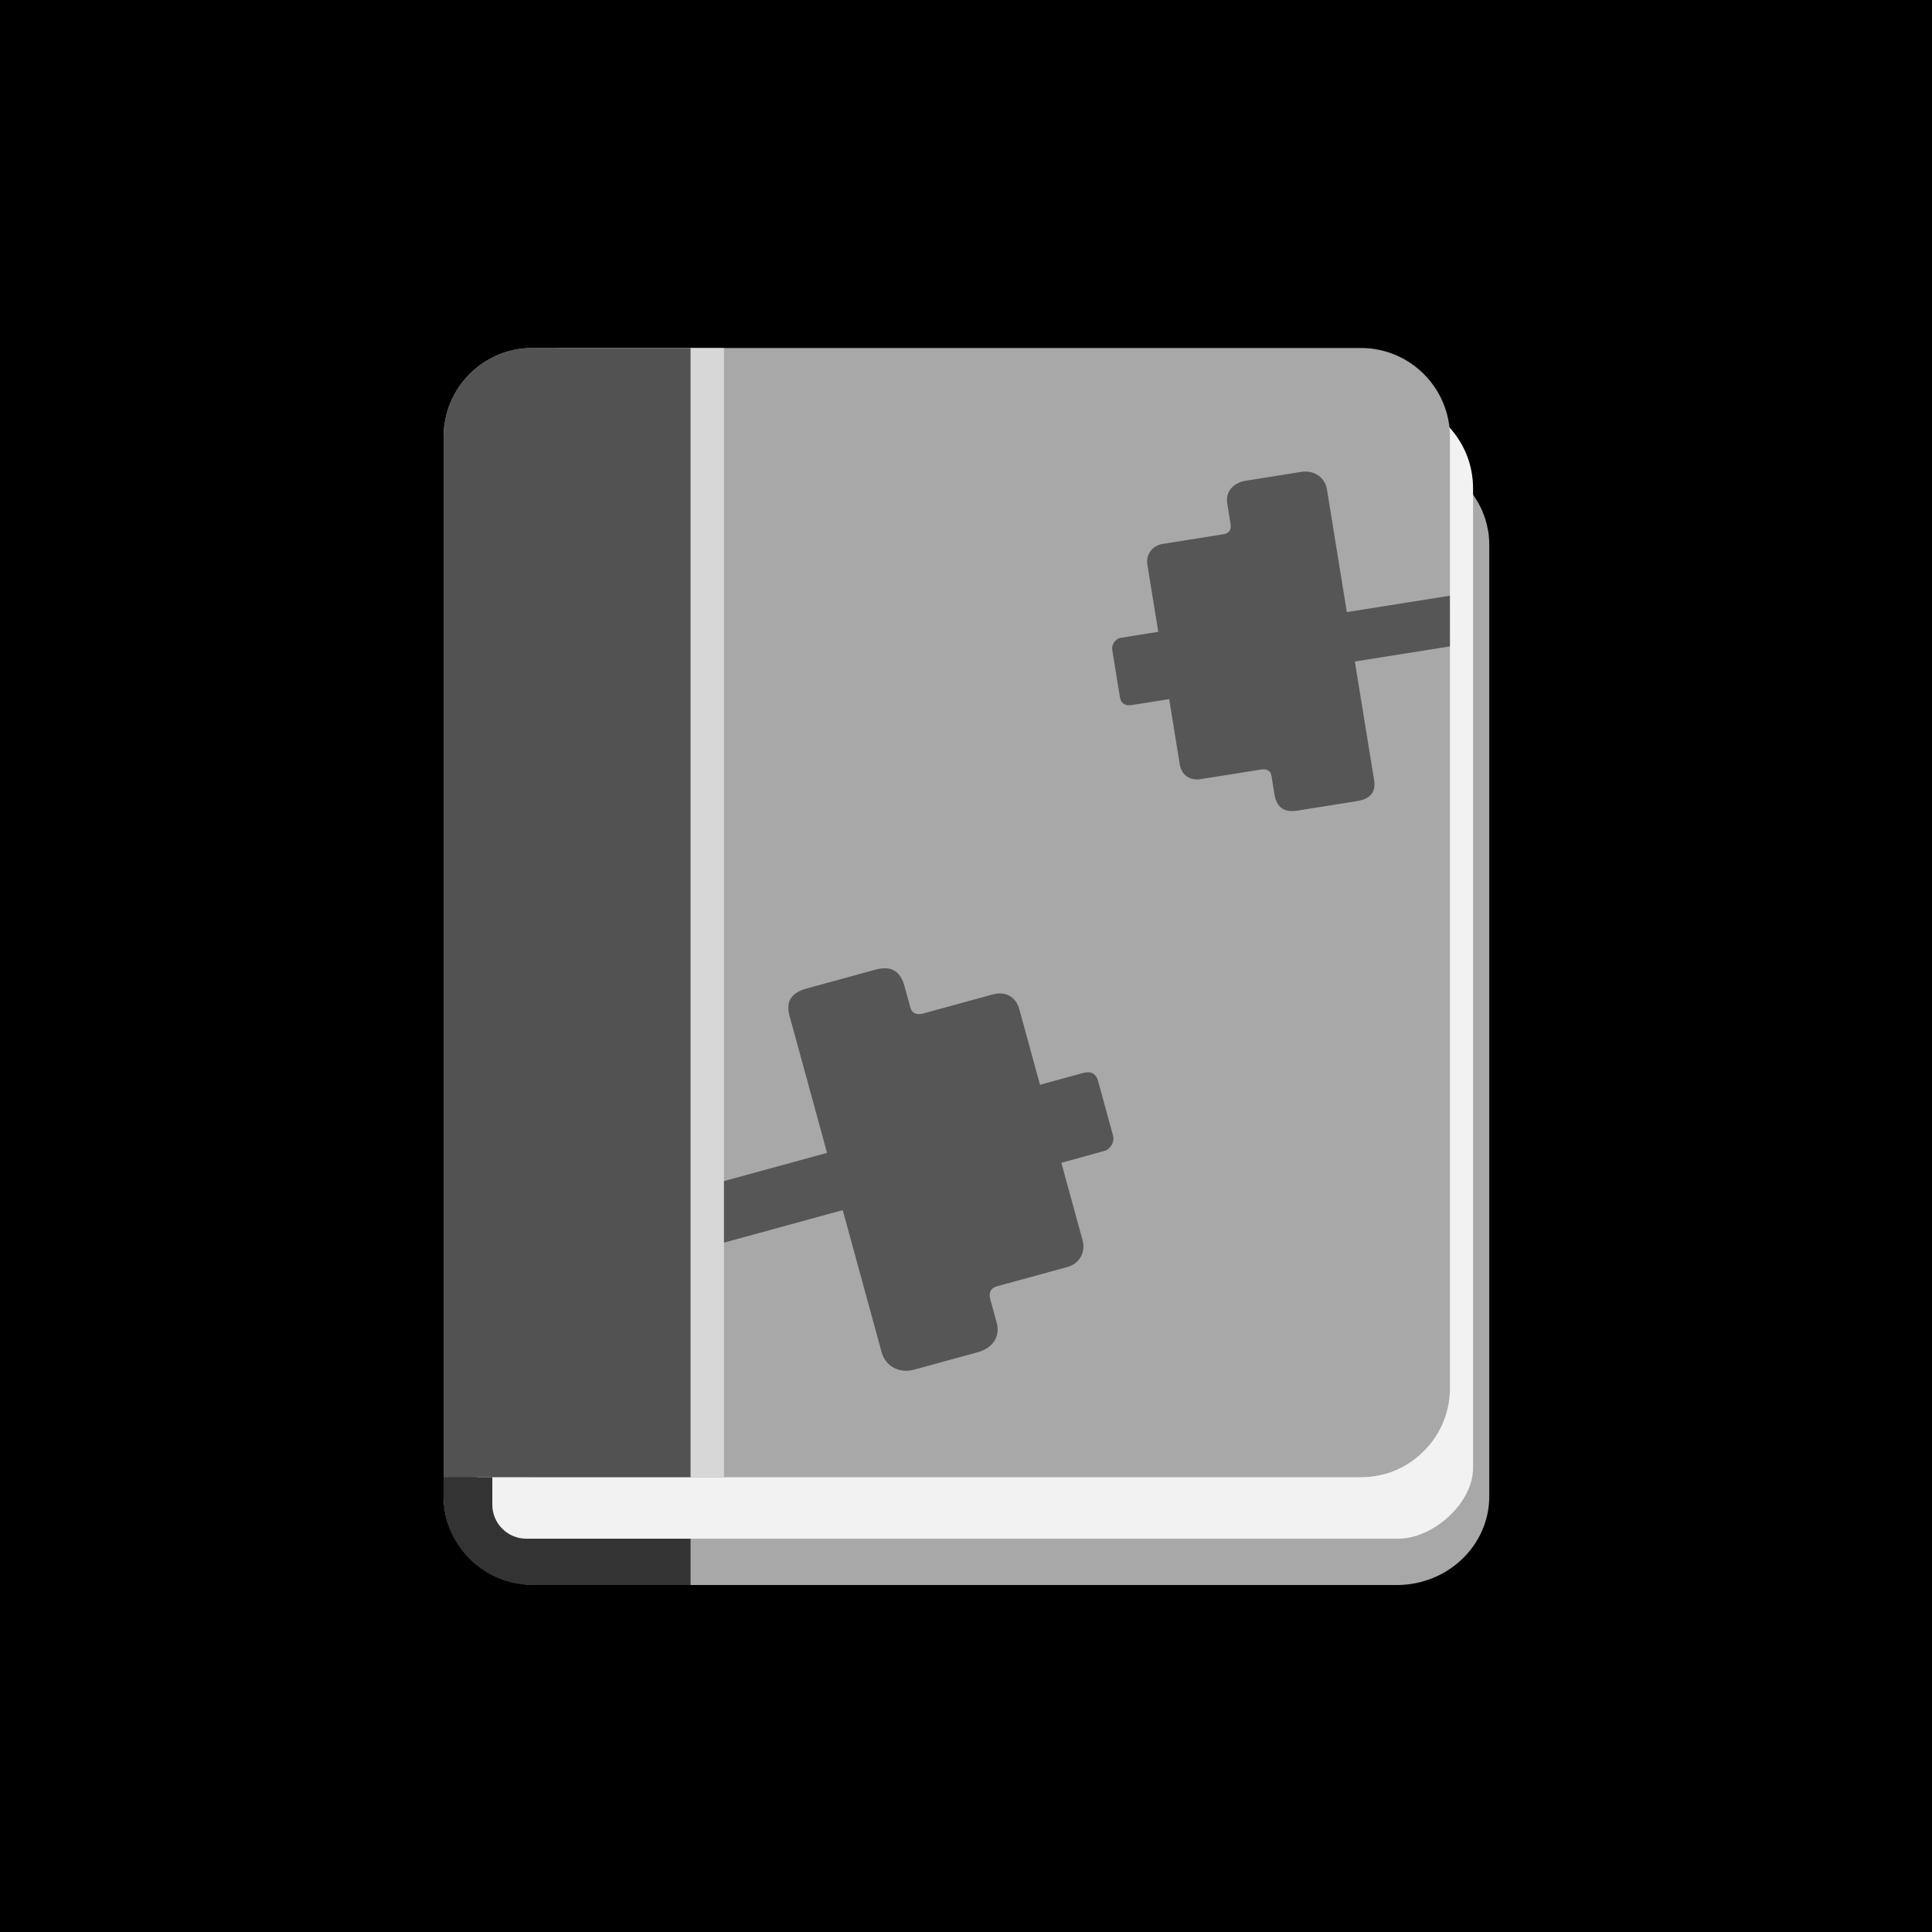
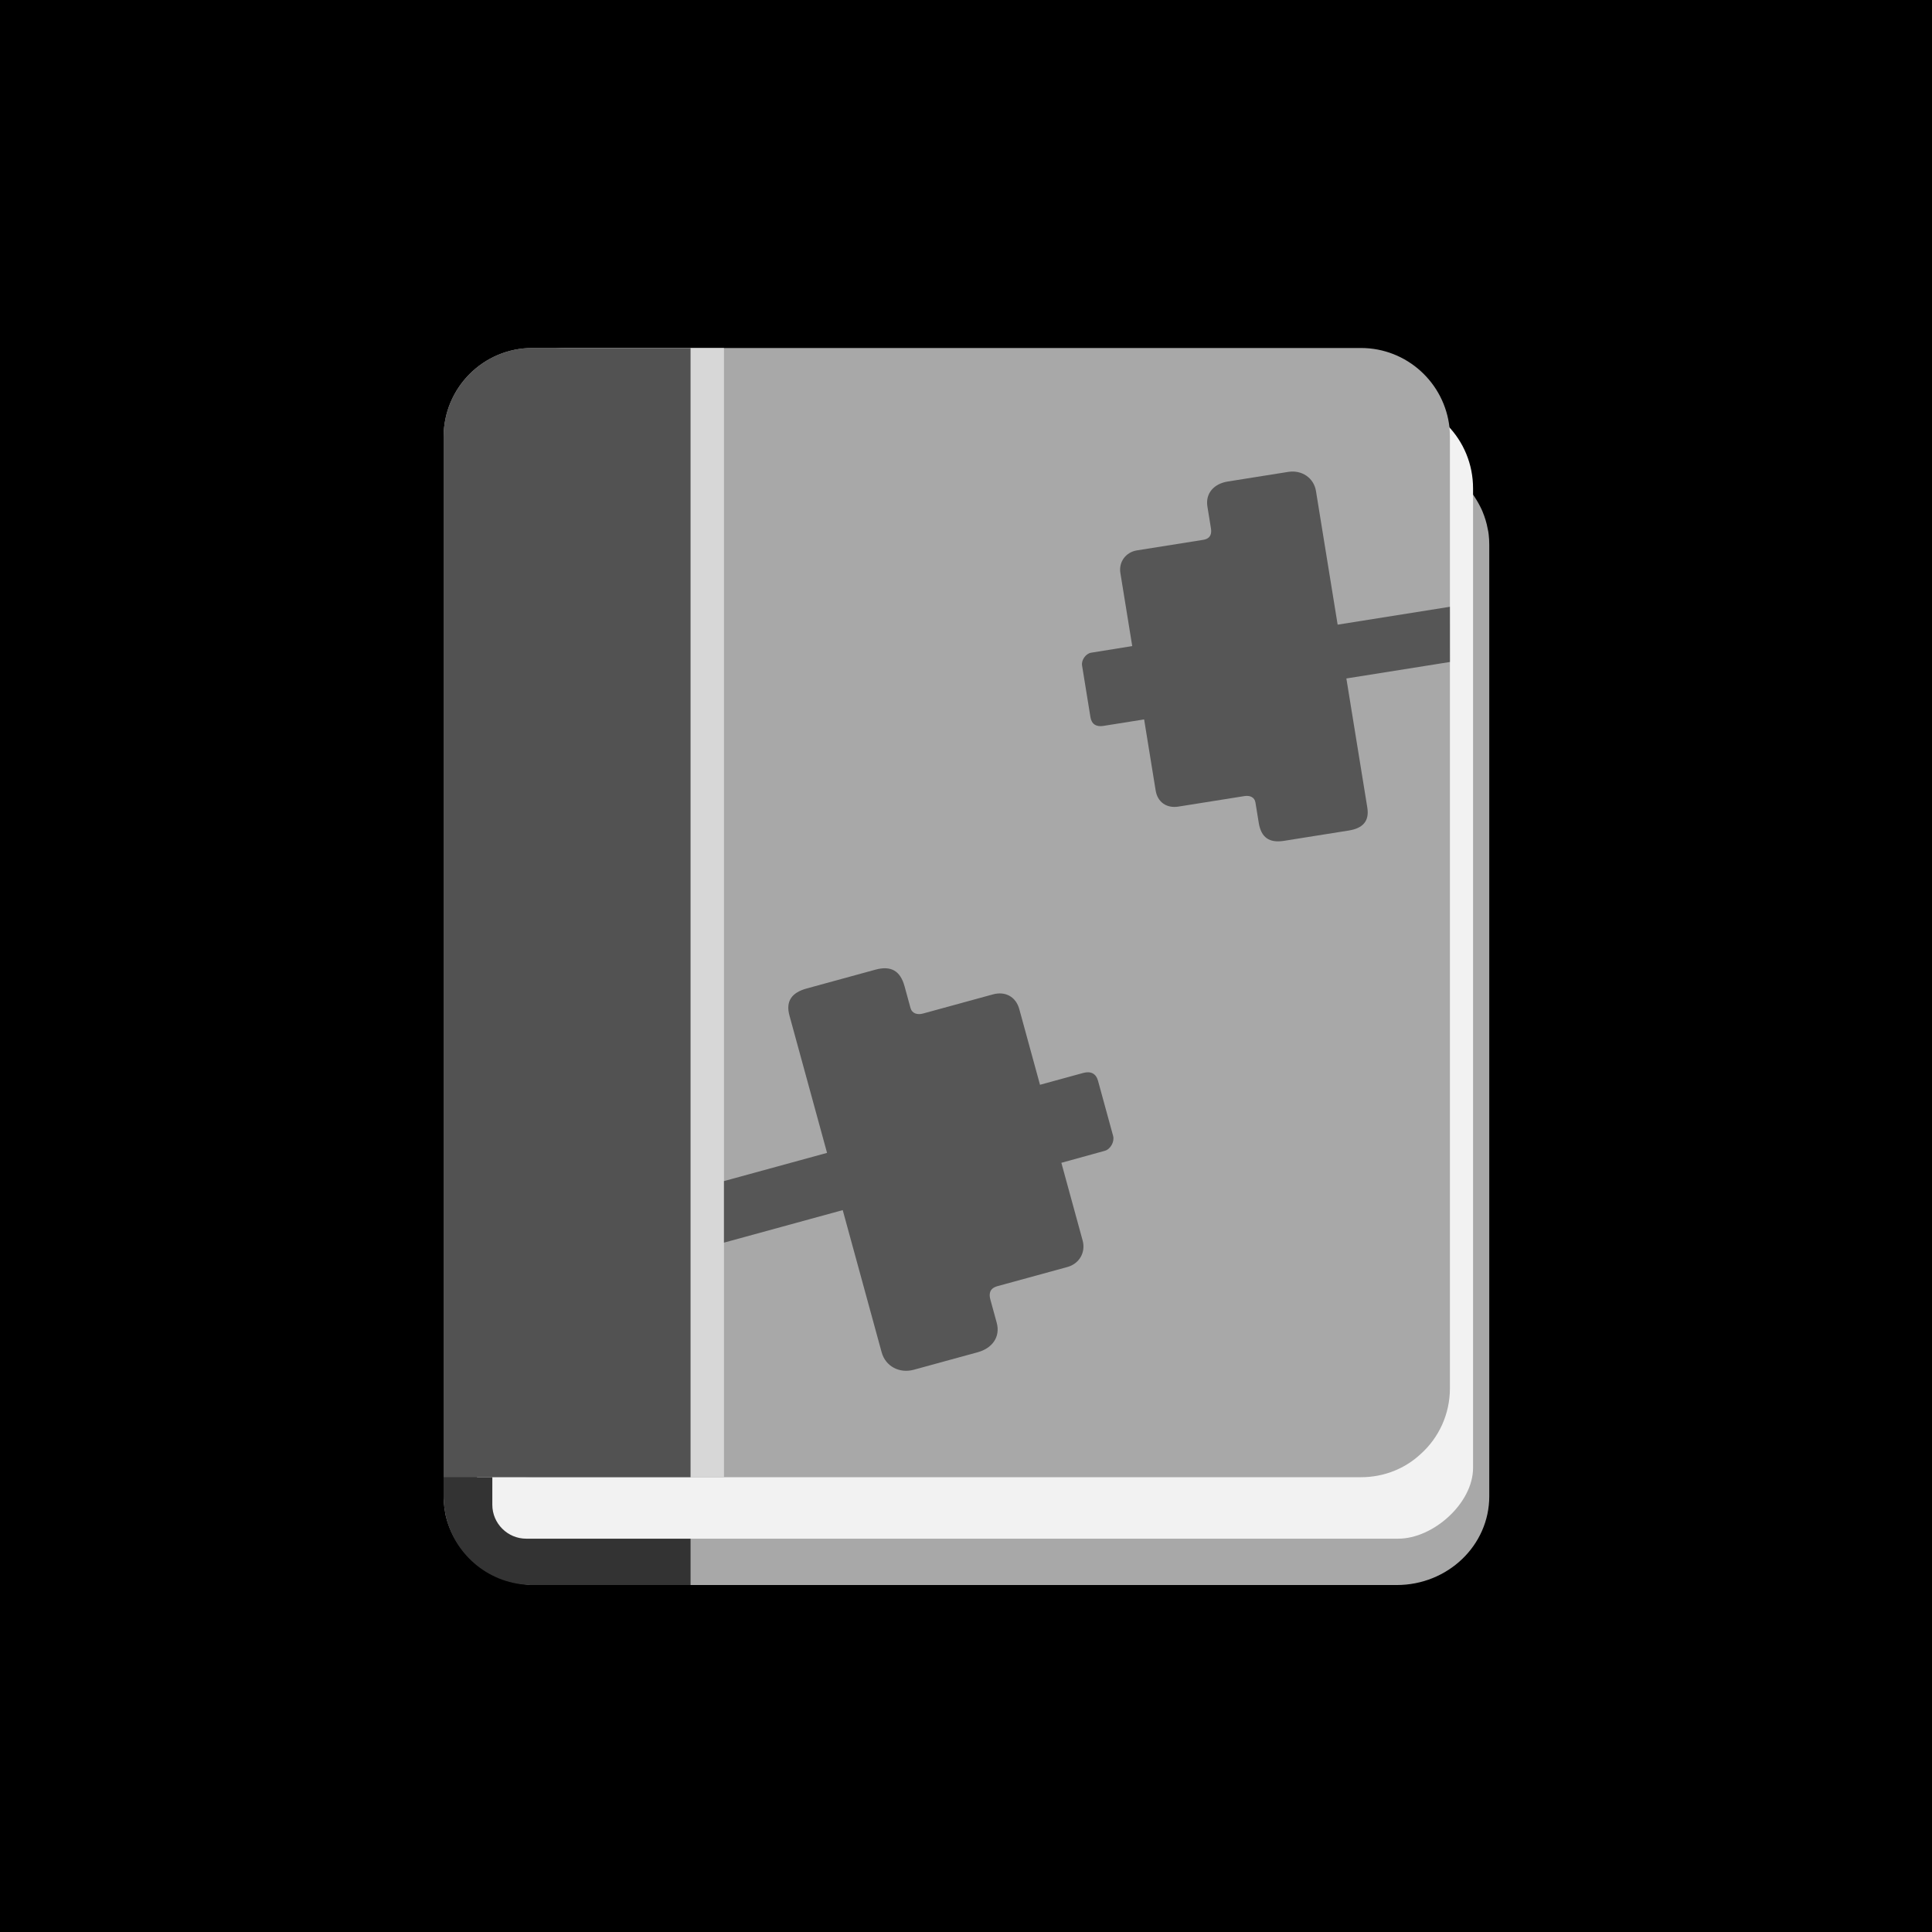
<svg xmlns="http://www.w3.org/2000/svg" width="100%" height="100%" viewBox="0 0 1024 1024" version="1.1" xml:space="preserve" style="fill-rule:evenodd;clip-rule:evenodd;stroke-linejoin:round;stroke-miterlimit:2;">
  <rect x="0" y="0" width="1024" height="1024" />
  <g id="Notebook">
    <path d="M789.344,288.738l0,504.321c0,25.966 -21.922,47.038 -49.058,47.038l-456.114,0c-1.49,0 -2.979,-0.107 -4.47,-0.213c-21.709,-1.916 -39.269,-17.24 -43.631,-37.353c-0.425,-2.342 -0.746,-4.683 -0.852,-7.13c-0.106,-0.745 -0.106,-1.597 -0.106,-2.342l0,-504.321c0,-3.299 0.319,-6.385 0.958,-9.471c2.342,-10.641 8.3,-19.901 16.707,-26.711c2.98,-2.342 6.172,-4.471 9.79,-6.066c6.491,-3.086 13.834,-4.79 21.603,-4.79l456.113,0c10.429,0 20.22,3.087 28.202,8.514c4.044,2.767 7.662,6.066 10.642,9.79c0.531,0.639 1.064,1.383 1.595,2.128c1.491,2.128 2.768,4.257 3.938,6.597c0.426,0.852 0.852,1.703 1.172,2.555c1.17,2.873 2.128,5.854 2.661,8.939c0.212,0.957 0.425,1.915 0.531,2.979c0.213,1.812 0.319,3.62 0.319,5.536Z" style="fill:#a8a8a8;fill-rule:nonzero;" />
    <path d="M366.01,241.699l0,598.396l-83.858,0c-0.745,0 -1.597,0 -2.342,-0.106c-21.709,-1.064 -39.481,-16.814 -43.738,-37.459c-0.425,-2.343 -0.745,-4.683 -0.851,-7.13c-0.107,-0.746 -0.107,-1.597 -0.107,-2.343l0,-504.32c0,-3.299 0.319,-6.385 0.958,-9.471c2.235,-10.962 8.301,-20.539 16.708,-27.35c3.086,-2.343 6.385,-4.471 10.004,-5.96c4.337,-2.051 9.162,-3.131 14.143,-3.692c1.041,-0.147 2.089,-0.258 3.151,-0.341c0.704,-0.031 1.362,-0.224 2.074,-0.224l83.858,0Z" style="fill:#333;fill-rule:nonzero;" />
    <path d="M780.753,265.095l0.001,0l0.002,0.002l0,509.653l-0.003,0.001l0,3.282c0,18.62 -21.043,37.498 -39.663,37.498l-462.192,0c-9.876,0 -17.958,-8.081 -17.958,-17.958l0,-9.014c0,-0.088 0.001,-0.175 0.002,-0.263l0,-508.141c-0.002,-0.199 -0.003,-0.397 -0.003,-0.596l0,-20.675c0,-25.997 20.518,-47.081 45.816,-47.081l428.182,0c25.297,0 45.816,21.084 45.816,47.081l0,6.212l0,-0.001Z" style="fill:#f2f2f2;" />
    <path d="M768.487,231.591l0,504.215c0,13.834 -5.96,26.286 -15.431,34.799c-8.3,7.768 -19.474,12.345 -31.713,12.345l-439.192,0c-6.597,0 -12.771,-1.383 -18.41,-3.831c-0.958,-0.321 -1.916,-0.746 -2.766,-1.277c-2.874,-1.491 -5.641,-3.193 -8.195,-5.214c-0.32,-0.321 -0.745,-0.532 -1.064,-0.852c-2.341,-2.022 -4.47,-4.257 -6.385,-6.705c-6.386,-7.982 -10.217,-18.198 -10.217,-29.265l0,-504.215c0,-26.073 21.07,-47.144 47.037,-47.144l439.192,0c24.264,0 44.377,18.411 46.932,42.248l0,0.107c0.106,1.597 0.212,3.193 0.212,4.789Z" style="fill:#a8a8a8;fill-rule:nonzero;" />
    <path d="M383.718,184.446l0,598.502l-130.903,-0l0,-551.396c0,-25.996 21.084,-47.106 47.081,-47.106l83.822,-0Z" style="fill:#d7d7d7;fill-rule:nonzero;" />
    <path d="M366.01,184.445l0,598.504l-130.896,0l0,-551.359c0,-26.074 21.071,-47.144 47.038,-47.144l83.858,0l0,-0.001Z" style="fill:#525252;fill-rule:nonzero;" />
  </g>
  <g id="Right-bell">
-     <path d="M713.853,324.429l54.617,-8.692l0.017,26.861l-50.387,8.013l10.185,62.791c1.09,6.724 -2.259,10.128 -9.022,11.204l-31.553,5.021c-7.164,1.14 -11.095,-1.656 -12.249,-8.78c-0.113,-0.692 -0.585,-3.606 -1.609,-9.913c-0.423,-2.559 -2.742,-3.501 -5.316,-3.092l-32.183,5.122c-5.702,0.908 -10.131,-2.162 -11.051,-7.833l-5.61,-34.589l-19.862,3.161c-3.422,0.544 -5.704,-0.826 -6.256,-4.229l-4.087,-25.195c-0.42,-2.595 1.818,-5.783 4.428,-6.198c7.24,-1.151 19.988,-3.226 19.988,-3.226l-5.766,-35.554c-0.878,-5.413 2.642,-10.147 8.085,-11.013l32.165,-5.117c3.973,-0.633 4.144,-3.433 3.828,-5.534c-0.014,-0.093 -1.623,-10.004 -1.729,-10.658c-1.065,-6.562 3.301,-11.151 9.901,-12.201l29.406,-4.68c6.544,-1.041 12.462,2.824 13.518,9.332l10.542,64.999Z" style="fill:#565656;" />
+     <path d="M708.977,331.078l59.491,-9.468l0.019,29.258l-54.884,8.729l11.094,68.395c1.187,7.324 -2.461,11.031 -9.827,12.203l-34.369,5.47c-7.804,1.241 -12.085,-1.804 -13.342,-9.564c-0.123,-0.754 -0.638,-3.928 -1.753,-10.798c-0.461,-2.787 -2.987,-3.813 -5.79,-3.368l-35.056,5.579c-6.211,0.989 -11.035,-2.355 -12.037,-8.532l-6.111,-37.676l-21.634,3.443c-3.728,0.593 -6.213,-0.899 -6.815,-4.606l-4.451,-27.444c-0.458,-2.826 1.98,-6.299 4.823,-6.751c7.886,-1.253 21.772,-3.514 21.772,-3.514l-6.281,-38.727c-0.956,-5.896 2.878,-11.052 8.807,-11.996l35.035,-5.573c4.328,-0.69 4.514,-3.74 4.17,-6.028c-0.015,-0.101 -1.768,-10.897 -1.883,-11.609c-1.16,-7.148 3.595,-12.147 10.784,-13.29l32.031,-5.098c7.128,-1.134 13.574,3.076 14.724,10.165l11.483,70.8Z" style="fill:#565656;" />
  </g>
  <g id="Left-bell">
    <path d="M446.662,641.388l-62.943,17.236l-0,-32.624l54.636,-14.954l-19.923,-72.766c-2.133,-7.793 1.362,-12.236 9.155,-14.37l36.364,-9.957c8.256,-2.259 13.221,0.535 15.48,8.791c0.22,0.802 1.145,4.179 3.147,11.489c0.82,2.964 3.66,3.779 6.627,2.967l37.088,-10.156c6.572,-1.799 12.156,1.256 13.955,7.828l10.975,40.084l22.89,-6.268c3.943,-1.079 6.794,0.245 7.873,4.189l7.995,29.198c0.823,3.008 -1.398,7.054 -4.405,7.877c-8.344,2.284 -23.03,6.36 -23.03,6.36l11.28,41.203c1.718,6.273 -1.808,12.308 -8.081,14.025l-37.069,10.148c-4.579,1.255 -4.424,4.58 -3.786,7.018c0.029,0.108 3.175,11.593 3.383,12.35c2.082,7.605 -2.455,13.577 -10.061,15.659l-33.889,9.28c-7.542,2.064 -14.972,-1.739 -17.038,-9.281l-20.623,-75.326Z" style="fill:#565656;" />
  </g>
</svg>
